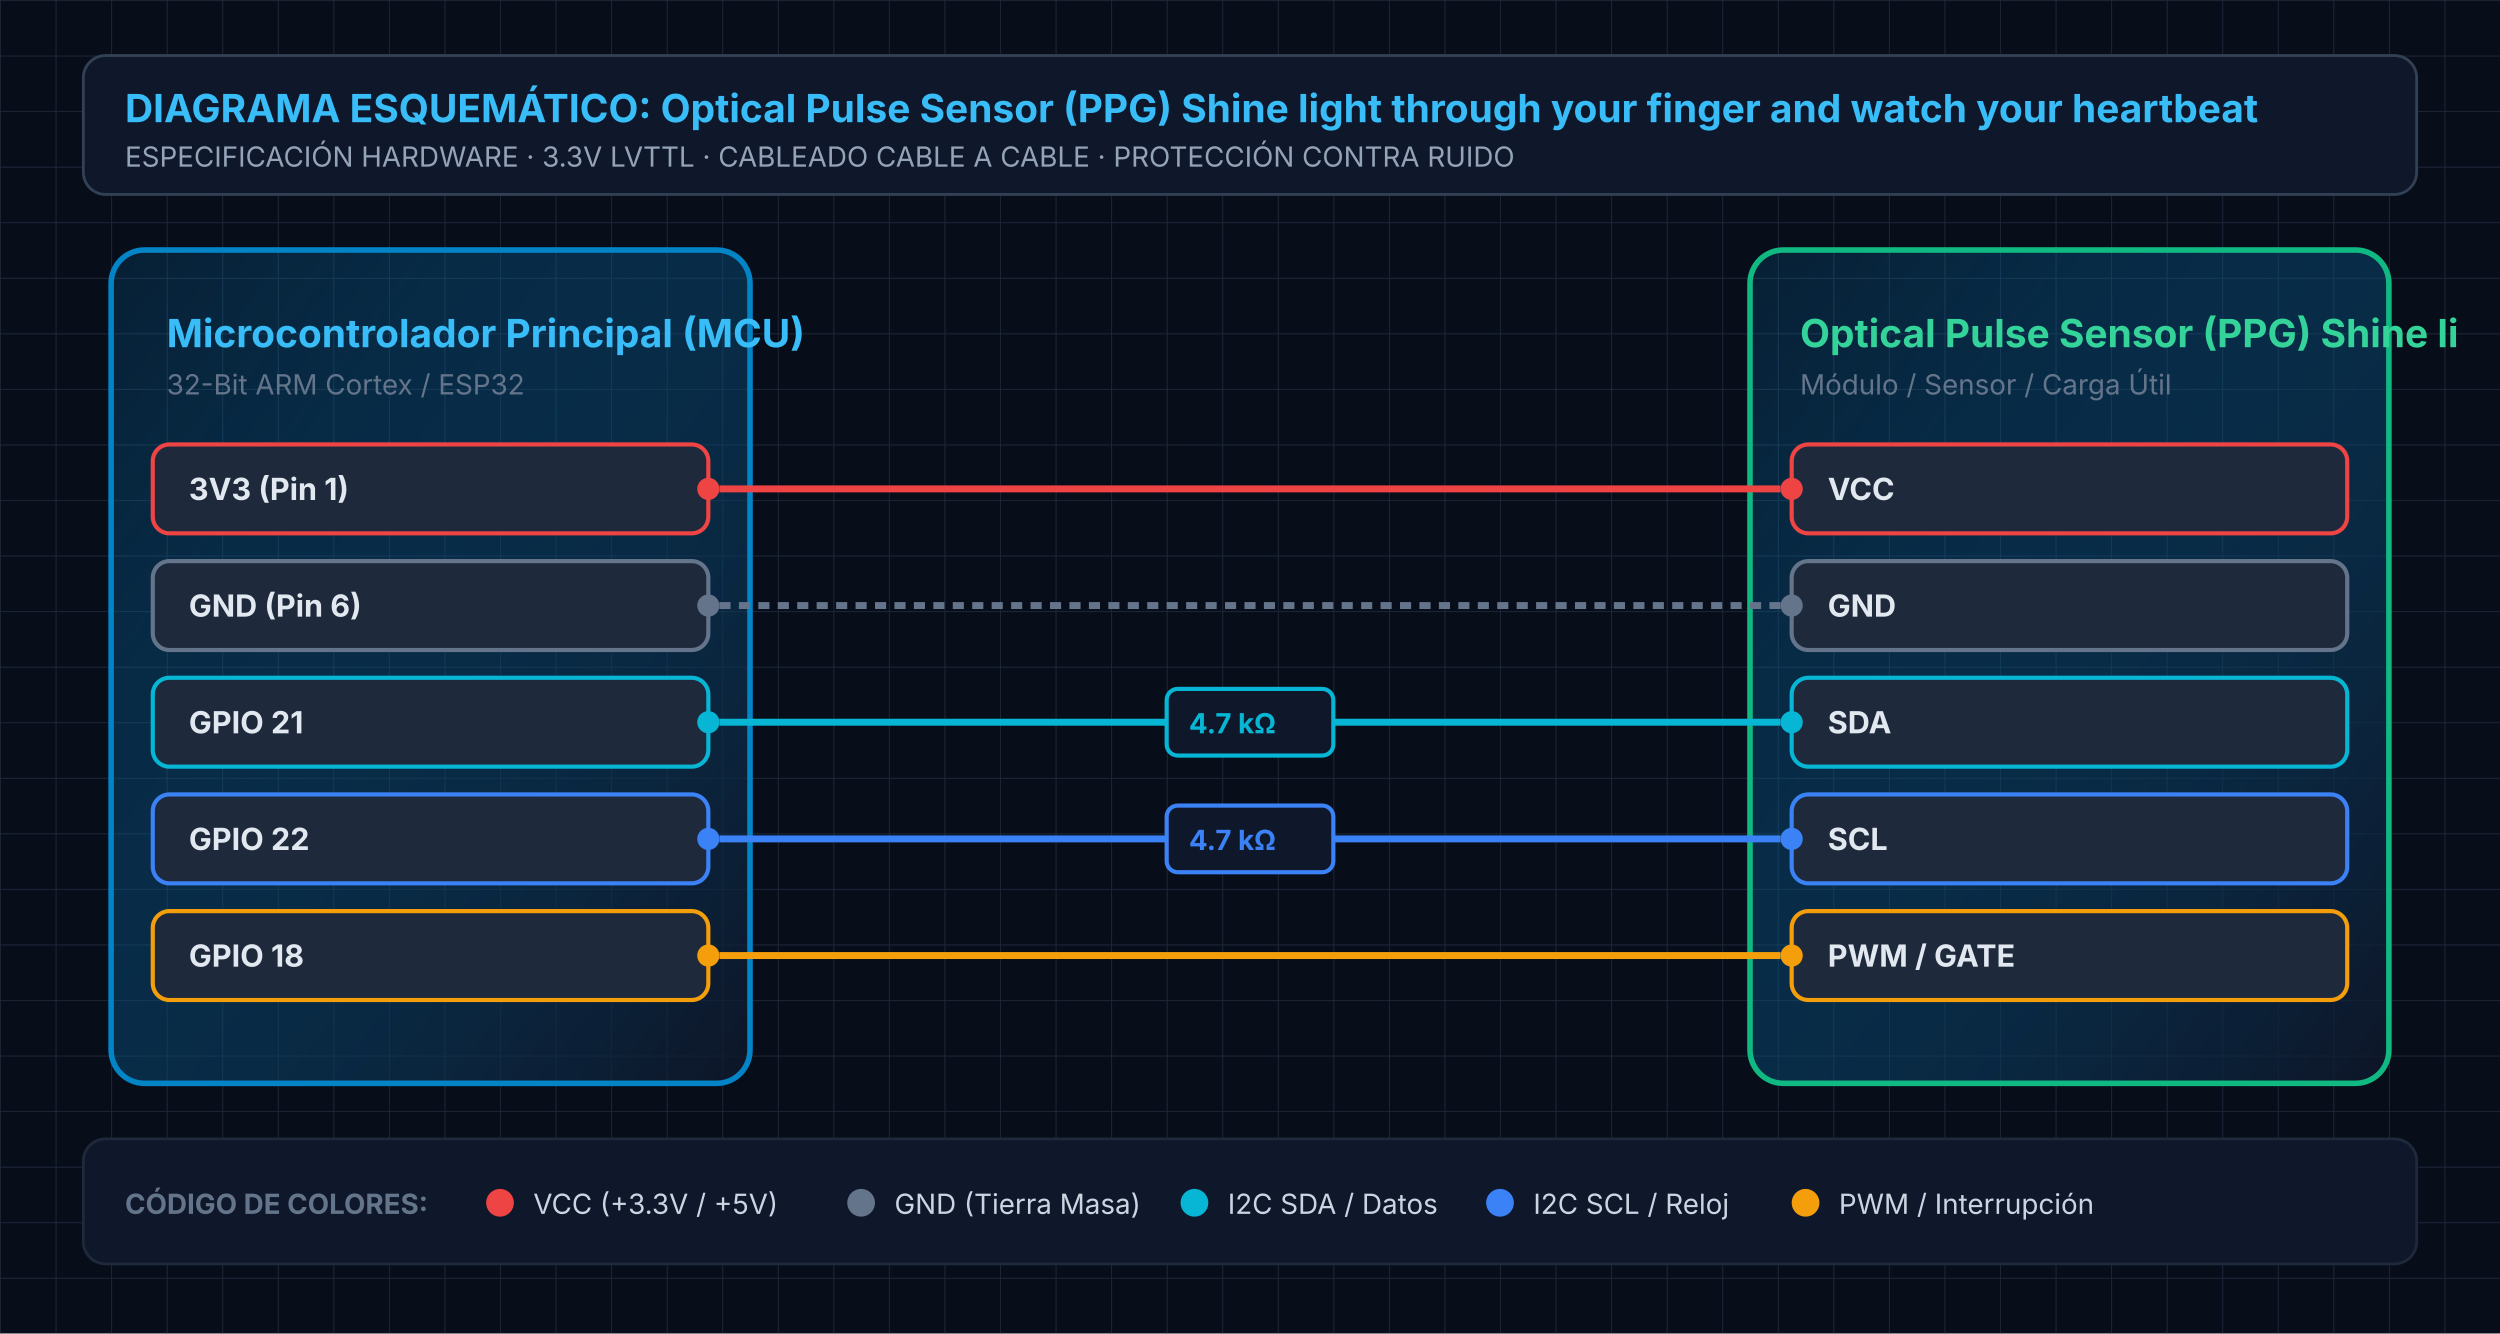
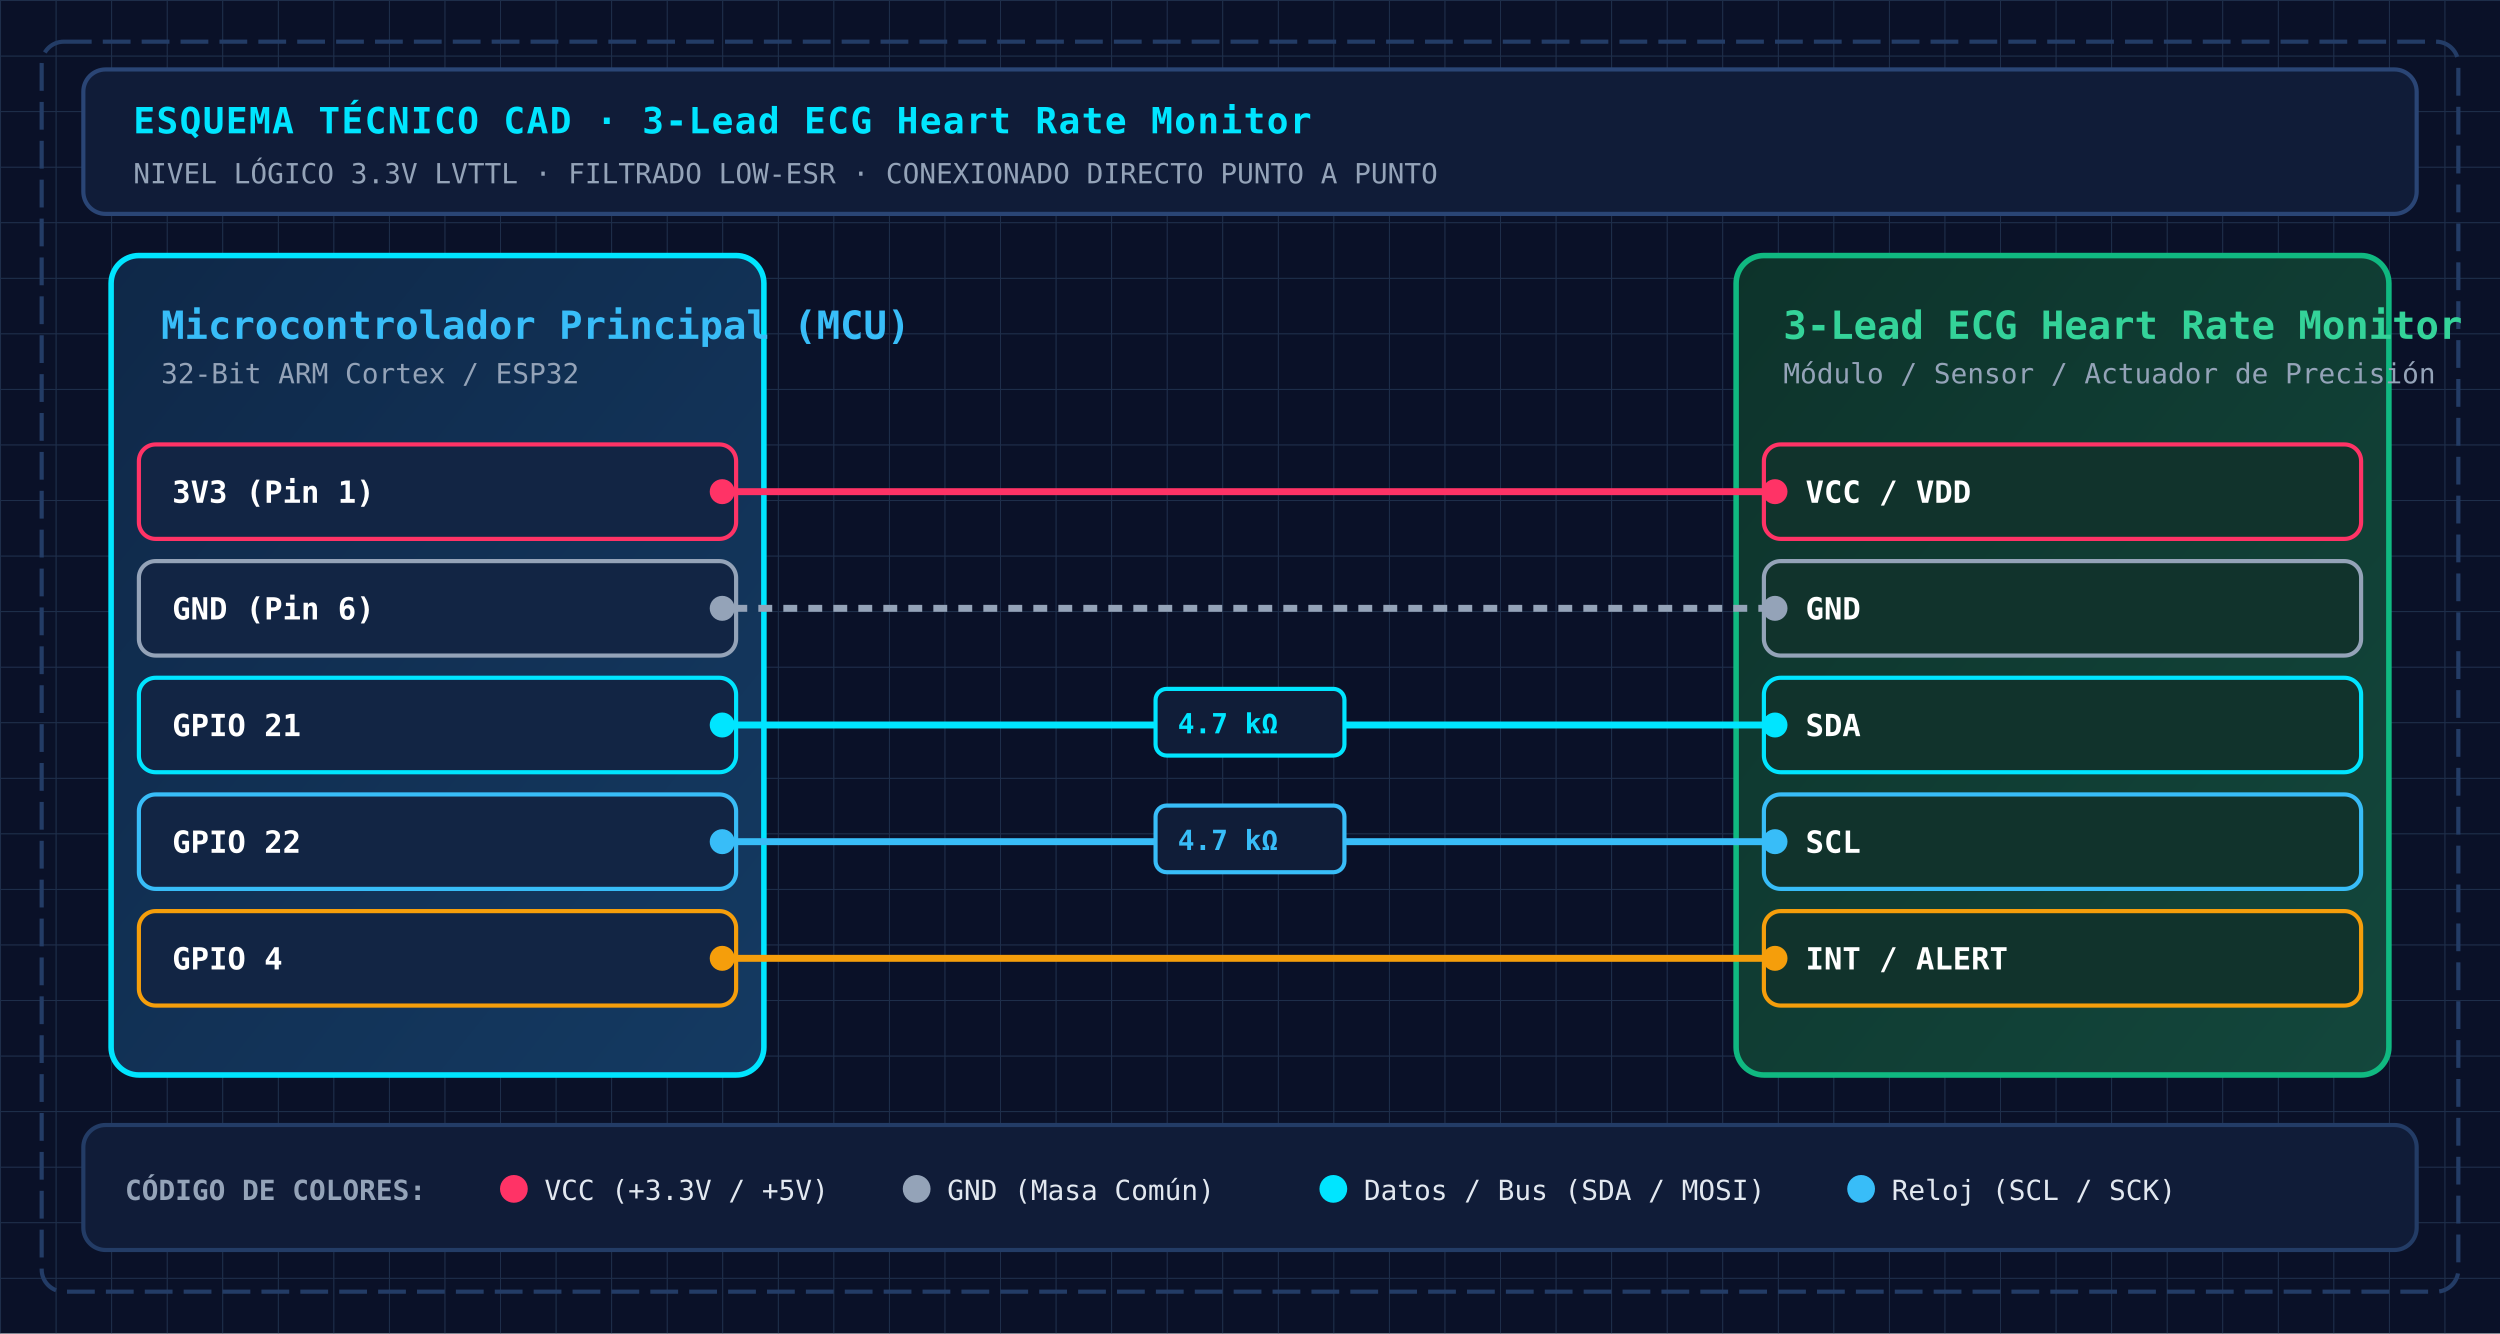
- <svg xmlns="http://www.w3.org/2000/svg" viewBox="0 0 900 480" width="100%" height="100%" style="background:#080D1A; font-family:-apple-system,BlinkMacSystemFont,monospace;">
+ <svg xmlns="http://www.w3.org/2000/svg" viewBox="0 0 900 480" width="900" height="480" style="background:#0A1128; font-family:ui-monospace,SFMono-Regular,Menlo,Monaco,Consolas,monospace;">
  <defs>
    <pattern id="grid_guide-008_1" width="20" height="20" patternUnits="userSpaceOnUse">
-       <path d="M 20 0 L 0 0 0 20" fill="none" stroke="#1E293B" stroke-width="0.6" />
+       <path d="M 20 0 L 0 0 0 20" fill="none" stroke="#1E2E4A" stroke-width="0.75" />
    </pattern>
-     <linearGradient id="glow_guide-008_1" x1="0%" y1="0%" x2="100%" y2="100%">
-       <stop offset="0%" stop-color="#0284C7" stop-opacity="0.15" />
-       <stop offset="100%" stop-color="#0F172A" stop-opacity="0.8" />
+     <linearGradient id="glow_mcu_guide-008_1" x1="0%" y1="0%" x2="100%" y2="100%">
+       <stop offset="0%" stop-color="#0F2848" />
+       <stop offset="100%" stop-color="#143A62" />
+     </linearGradient>
+     <linearGradient id="glow_mod_guide-008_1" x1="0%" y1="0%" x2="100%" y2="100%">
+       <stop offset="0%" stop-color="#0D332B" />
+       <stop offset="100%" stop-color="#13473C" />
    </linearGradient>
  </defs>
-   <rect width="100%" height="100%" fill="#080D1A" />
+   <rect width="100%" height="100%" fill="#0A1128" />
  <rect width="100%" height="100%" fill="url(#grid_guide-008_1)" />
-   <rect x="30" y="20" width="840" height="50" rx="8" fill="#0F172A" stroke="#334155" stroke-width="1" />
-   <text x="45" y="44" fill="#38BDF8" font-size="14" font-weight="bold">DIAGRAMA ESQUEMÁTICO: Optical Pulse Sensor (PPG) Shine light through your finger and watch your heartbeat</text>
-   <text x="45" y="60" fill="#94A3B8" font-size="10">ESPECIFICACIÓN HARDWARE · 3.3V LVTTL · CABLEADO CABLE A CABLE · PROTECCIÓN CONTRA RUIDO</text>
-   <rect x="40" y="90" width="230" height="300" rx="12" fill="url(#glow_guide-008_1)" stroke="#0284C7" stroke-width="2" />
-   <text x="60" y="125" fill="#38BDF8" font-size="14" font-weight="bold">Microcontrolador Principal (MCU)</text>
-   <text x="60" y="142" fill="#64748B" font-size="10">32-Bit ARM Cortex / ESP32</text>
-   <rect x="55" y="160" width="200" height="32" rx="6" fill="#1E293B" stroke="#EF4444" stroke-width="1.5" />
-   <text x="68" y="180" fill="#E2E8F0" font-size="11" font-weight="bold">3V3 (Pin 1)</text>
-   <circle cx="255" cy="176" r="4" fill="#EF4444" />
-   <rect x="55" y="202" width="200" height="32" rx="6" fill="#1E293B" stroke="#64748B" stroke-width="1.5" />
-   <text x="68" y="222" fill="#E2E8F0" font-size="11" font-weight="bold">GND (Pin 6)</text>
-   <circle cx="255" cy="218" r="4" fill="#64748B" />
-   <rect x="55" y="244" width="200" height="32" rx="6" fill="#1E293B" stroke="#06B6D4" stroke-width="1.5" />
-   <text x="68" y="264" fill="#E2E8F0" font-size="11" font-weight="bold">GPIO 21</text>
-   <circle cx="255" cy="260" r="4" fill="#06B6D4" />
-   <rect x="55" y="286" width="200" height="32" rx="6" fill="#1E293B" stroke="#3B82F6" stroke-width="1.5" />
-   <text x="68" y="306" fill="#E2E8F0" font-size="11" font-weight="bold">GPIO 22</text>
-   <circle cx="255" cy="302" r="4" fill="#3B82F6" />
-   <rect x="55" y="328" width="200" height="32" rx="6" fill="#1E293B" stroke="#F59E0B" stroke-width="1.5" />
-   <text x="68" y="348" fill="#E2E8F0" font-size="11" font-weight="bold">GPIO 18</text>
-   <circle cx="255" cy="344" r="4" fill="#F59E0B" />
-   <rect x="630" y="90" width="230" height="300" rx="12" fill="url(#glow_guide-008_1)" stroke="#10B981" stroke-width="2" />
-   <text x="648" y="125" fill="#34D399" font-size="14" font-weight="bold">Optical Pulse Sensor (PPG) Shine li</text>
-   <text x="648" y="142" fill="#64748B" font-size="10">Módulo / Sensor / Carga Útil</text>
-   <rect x="645" y="160" width="200" height="32" rx="6" fill="#1E293B" stroke="#EF4444" stroke-width="1.5" />
-   <text x="658" y="180" fill="#E2E8F0" font-size="11" font-weight="bold">VCC</text>
-   <circle cx="645" cy="176" r="4" fill="#EF4444" />
-   <rect x="645" y="202" width="200" height="32" rx="6" fill="#1E293B" stroke="#64748B" stroke-width="1.5" />
-   <text x="658" y="222" fill="#E2E8F0" font-size="11" font-weight="bold">GND</text>
-   <circle cx="645" cy="218" r="4" fill="#64748B" />
-   <rect x="645" y="244" width="200" height="32" rx="6" fill="#1E293B" stroke="#06B6D4" stroke-width="1.5" />
-   <text x="658" y="264" fill="#E2E8F0" font-size="11" font-weight="bold">SDA</text>
-   <circle cx="645" cy="260" r="4" fill="#06B6D4" />
-   <rect x="645" y="286" width="200" height="32" rx="6" fill="#1E293B" stroke="#3B82F6" stroke-width="1.5" />
-   <text x="658" y="306" fill="#E2E8F0" font-size="11" font-weight="bold">SCL</text>
-   <circle cx="645" cy="302" r="4" fill="#3B82F6" />
-   <rect x="645" y="328" width="200" height="32" rx="6" fill="#1E293B" stroke="#F59E0B" stroke-width="1.5" />
-   <text x="658" y="348" fill="#E2E8F0" font-size="11" font-weight="bold">PWM / GATE</text>
-   <circle cx="645" cy="344" r="4" fill="#F59E0B" />
-   <path d="M 259 176 L 641 176" fill="none" stroke="#EF4444" stroke-width="2.5" />
-   <path d="M 259 218 L 641 218" fill="none" stroke="#64748B" stroke-width="2.5" stroke-dasharray="4,3" />
-   <path d="M 259 260 L 641 260" fill="none" stroke="#06B6D4" stroke-width="2.5" />
-   <path d="M 259 302 L 641 302" fill="none" stroke="#3B82F6" stroke-width="2.5" />
-   <path d="M 259 344 L 641 344" fill="none" stroke="#F59E0B" stroke-width="2.5" />
-   <rect x="420" y="248" width="60" height="24" rx="4" fill="#0F172A" stroke="#06B6D4" stroke-width="1.5" />
-   <text x="428" y="264" fill="#06B6D4" font-size="10" font-weight="bold">4.7 kΩ</text>
-   <rect x="420" y="290" width="60" height="24" rx="4" fill="#0F172A" stroke="#3B82F6" stroke-width="1.5" />
-   <text x="428" y="306" fill="#3B82F6" font-size="10" font-weight="bold">4.7 kΩ</text>
-   <rect x="30" y="410" width="840" height="45" rx="8" fill="#0F172A" stroke="#1E293B" stroke-width="1" />
-   <text x="45" y="437" fill="#64748B" font-size="10" font-weight="bold">CÓDIGO DE COLORES:</text>
-   <circle cx="180" cy="433" r="5" fill="#EF4444" />
-   <text x="192" y="437" fill="#CBD5E1" font-size="10">VCC (+3.3V / +5V)</text>
-   <circle cx="310" cy="433" r="5" fill="#64748B" />
-   <text x="322" y="437" fill="#CBD5E1" font-size="10">GND (Tierra Masa)</text>
-   <circle cx="430" cy="433" r="5" fill="#06B6D4" />
-   <text x="442" y="437" fill="#CBD5E1" font-size="10">I2C SDA / Datos</text>
-   <circle cx="540" cy="433" r="5" fill="#3B82F6" />
-   <text x="552" y="437" fill="#CBD5E1" font-size="10">I2C SCL / Reloj</text>
-   <circle cx="650" cy="433" r="5" fill="#F59E0B" />
-   <text x="662" y="437" fill="#CBD5E1" font-size="10">PWM / Interrupción</text>
+   <rect x="15" y="15" width="870" height="450" rx="8" fill="none" stroke="#233C66" stroke-width="1.5" stroke-dasharray="10,4" />
+   <rect x="30" y="25" width="840" height="52" rx="8" fill="#101C38" stroke="#2A4575" stroke-width="1.5" />
+   <text x="48" y="48" fill="#00E5FF" font-size="13" font-weight="bold" letter-spacing="0.5">ESQUEMA TÉCNICO CAD · 3-Lead ECG Heart Rate Monitor</text>
+   <text x="48" y="66" fill="#94A3B8" font-size="10">NIVEL LÓGICO 3.3V LVTTL · FILTRADO LOW-ESR · CONEXIONADO DIRECTO PUNTO A PUNTO</text>
+   <rect x="40" y="92" width="235" height="295" rx="10" fill="url(#glow_mcu_guide-008_1)" stroke="#00E5FF" stroke-width="2" />
+   <text x="58" y="122" fill="#38BDF8" font-size="14" font-weight="bold">Microcontrolador Principal (MCU)</text>
+   <text x="58" y="138" fill="#94A3B8" font-size="10">32-Bit ARM Cortex / ESP32</text>
+   <rect x="50" y="160" width="215" height="34" rx="6" fill="#122544" stroke="#FF3366" stroke-width="1.5" />
+   <text x="62" y="181" fill="#FFFFFF" font-size="11" font-weight="bold">3V3 (Pin 1)</text>
+   <circle cx="260" cy="177" r="4.5" fill="#FF3366" />
+   <rect x="50" y="202" width="215" height="34" rx="6" fill="#122544" stroke="#94A3B8" stroke-width="1.5" />
+   <text x="62" y="223" fill="#FFFFFF" font-size="11" font-weight="bold">GND (Pin 6)</text>
+   <circle cx="260" cy="219" r="4.5" fill="#94A3B8" />
+   <rect x="50" y="244" width="215" height="34" rx="6" fill="#122544" stroke="#00E5FF" stroke-width="1.5" />
+   <text x="62" y="265" fill="#FFFFFF" font-size="11" font-weight="bold">GPIO 21</text>
+   <circle cx="260" cy="261" r="4.5" fill="#00E5FF" />
+   <rect x="50" y="286" width="215" height="34" rx="6" fill="#122544" stroke="#38BDF8" stroke-width="1.5" />
+   <text x="62" y="307" fill="#FFFFFF" font-size="11" font-weight="bold">GPIO 22</text>
+   <circle cx="260" cy="303" r="4.5" fill="#38BDF8" />
+   <rect x="50" y="328" width="215" height="34" rx="6" fill="#122544" stroke="#F59E0B" stroke-width="1.5" />
+   <text x="62" y="349" fill="#FFFFFF" font-size="11" font-weight="bold">GPIO 4</text>
+   <circle cx="260" cy="345" r="4.5" fill="#F59E0B" />
+   <rect x="625" y="92" width="235" height="295" rx="10" fill="url(#glow_mod_guide-008_1)" stroke="#10B981" stroke-width="2" />
+   <text x="642" y="122" fill="#34D399" font-size="14" font-weight="bold">3-Lead ECG Heart Rate Monitor</text>
+   <text x="642" y="138" fill="#94A3B8" font-size="10">Módulo / Sensor / Actuador de Precisión</text>
+   <rect x="635" y="160" width="215" height="34" rx="6" fill="#11332C" stroke="#FF3366" stroke-width="1.5" />
+   <text x="650" y="181" fill="#FFFFFF" font-size="11" font-weight="bold">VCC / VDD</text>
+   <circle cx="639" cy="177" r="4.5" fill="#FF3366" />
+   <rect x="635" y="202" width="215" height="34" rx="6" fill="#11332C" stroke="#94A3B8" stroke-width="1.5" />
+   <text x="650" y="223" fill="#FFFFFF" font-size="11" font-weight="bold">GND</text>
+   <circle cx="639" cy="219" r="4.5" fill="#94A3B8" />
+   <rect x="635" y="244" width="215" height="34" rx="6" fill="#11332C" stroke="#00E5FF" stroke-width="1.5" />
+   <text x="650" y="265" fill="#FFFFFF" font-size="11" font-weight="bold">SDA</text>
+   <circle cx="639" cy="261" r="4.5" fill="#00E5FF" />
+   <rect x="635" y="286" width="215" height="34" rx="6" fill="#11332C" stroke="#38BDF8" stroke-width="1.5" />
+   <text x="650" y="307" fill="#FFFFFF" font-size="11" font-weight="bold">SCL</text>
+   <circle cx="639" cy="303" r="4.5" fill="#38BDF8" />
+   <rect x="635" y="328" width="215" height="34" rx="6" fill="#11332C" stroke="#F59E0B" stroke-width="1.5" />
+   <text x="650" y="349" fill="#FFFFFF" font-size="11" font-weight="bold">INT / ALERT</text>
+   <circle cx="639" cy="345" r="4.5" fill="#F59E0B" />
+   <path d="M 264 177 L 635 177" fill="none" stroke="#FF3366" stroke-width="2.5" />
+   <path d="M 264 219 L 635 219" fill="none" stroke="#94A3B8" stroke-width="2.5" stroke-dasharray="5,4" />
+   <path d="M 264 261 L 635 261" fill="none" stroke="#00E5FF" stroke-width="2.5" />
+   <path d="M 264 303 L 635 303" fill="none" stroke="#38BDF8" stroke-width="2.5" />
+   <path d="M 264 345 L 635 345" fill="none" stroke="#F59E0B" stroke-width="2.5" />
+   <rect x="416" y="248" width="68" height="24" rx="4" fill="#101D38" stroke="#00E5FF" stroke-width="1.5" />
+   <text x="424" y="264" fill="#00E5FF" font-size="10" font-weight="bold">4.7 kΩ</text>
+   <rect x="416" y="290" width="68" height="24" rx="4" fill="#101D38" stroke="#38BDF8" stroke-width="1.5" />
+   <text x="424" y="306" fill="#38BDF8" font-size="10" font-weight="bold">4.7 kΩ</text>
+   <rect x="30" y="405" width="840" height="45" rx="8" fill="#101C38" stroke="#233C66" stroke-width="1.5" />
+   <text x="45" y="432" fill="#94A3B8" font-size="10" font-weight="bold">CÓDIGO DE COLORES:</text>
+   <circle cx="185" cy="428" r="5" fill="#FF3366" />
+   <text x="196" y="432" fill="#E2E8F0" font-size="10">VCC (+3.3V / +5V)</text>
+   <circle cx="330" cy="428" r="5" fill="#94A3B8" />
+   <text x="341" y="432" fill="#E2E8F0" font-size="10">GND (Masa Común)</text>
+   <circle cx="480" cy="428" r="5" fill="#00E5FF" />
+   <text x="491" y="432" fill="#E2E8F0" font-size="10">Datos / Bus (SDA / MOSI)</text>
+   <circle cx="670" cy="428" r="5" fill="#38BDF8" />
+   <text x="681" y="432" fill="#E2E8F0" font-size="10">Reloj (SCL / SCK)</text>
</svg>
